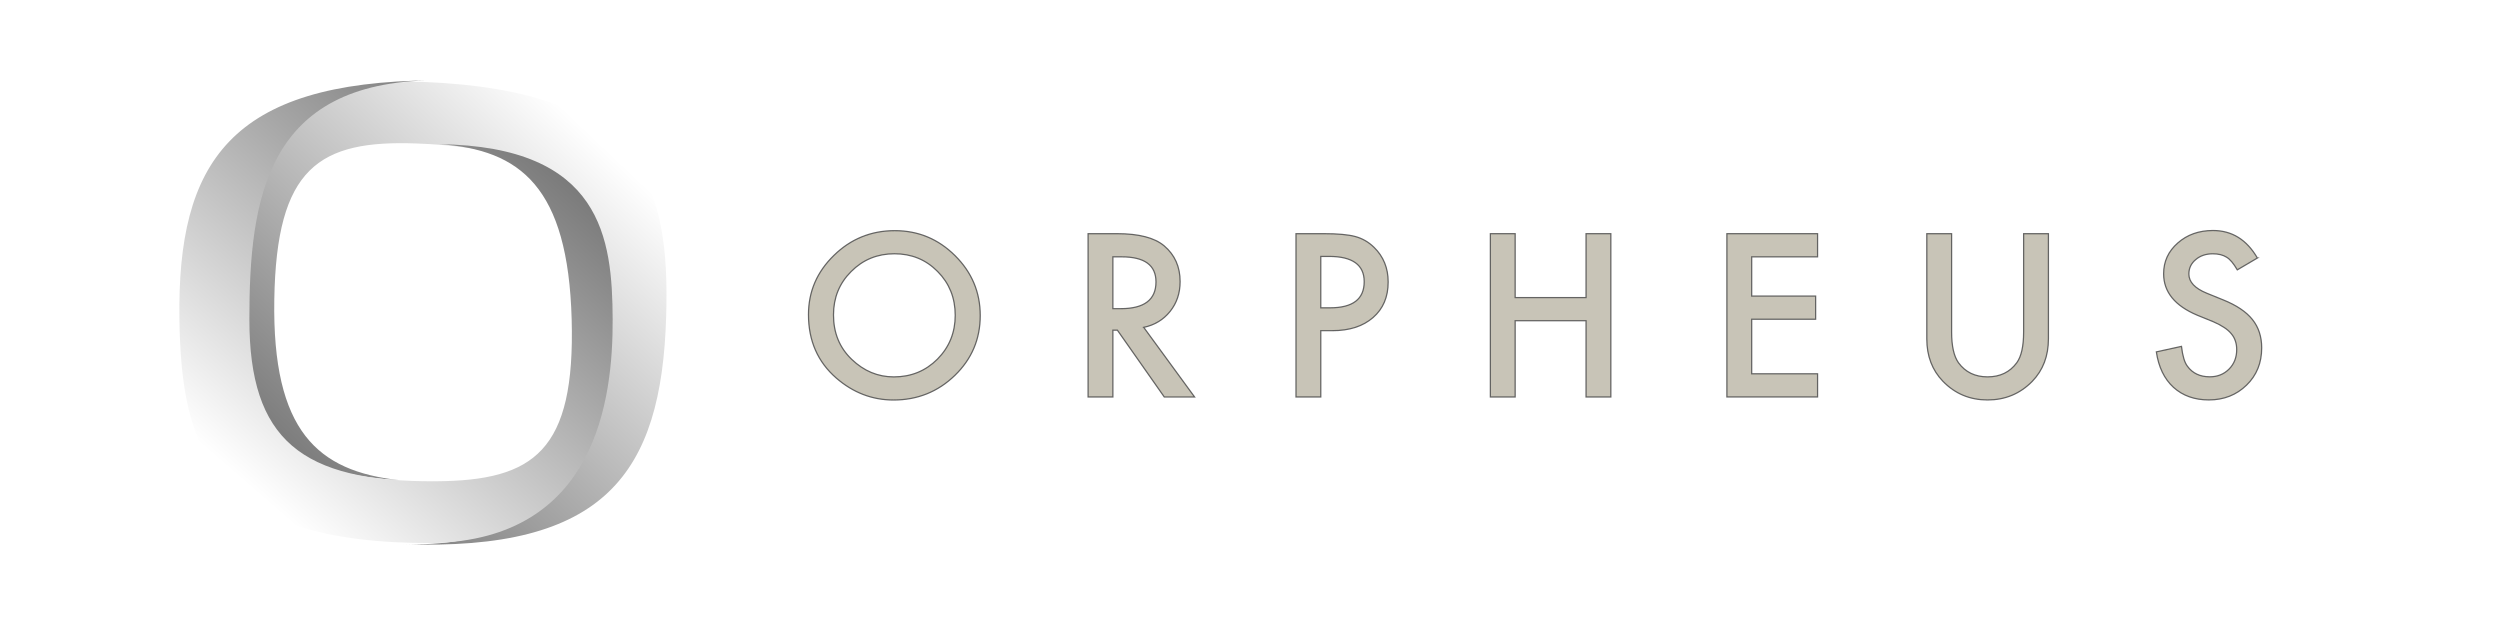
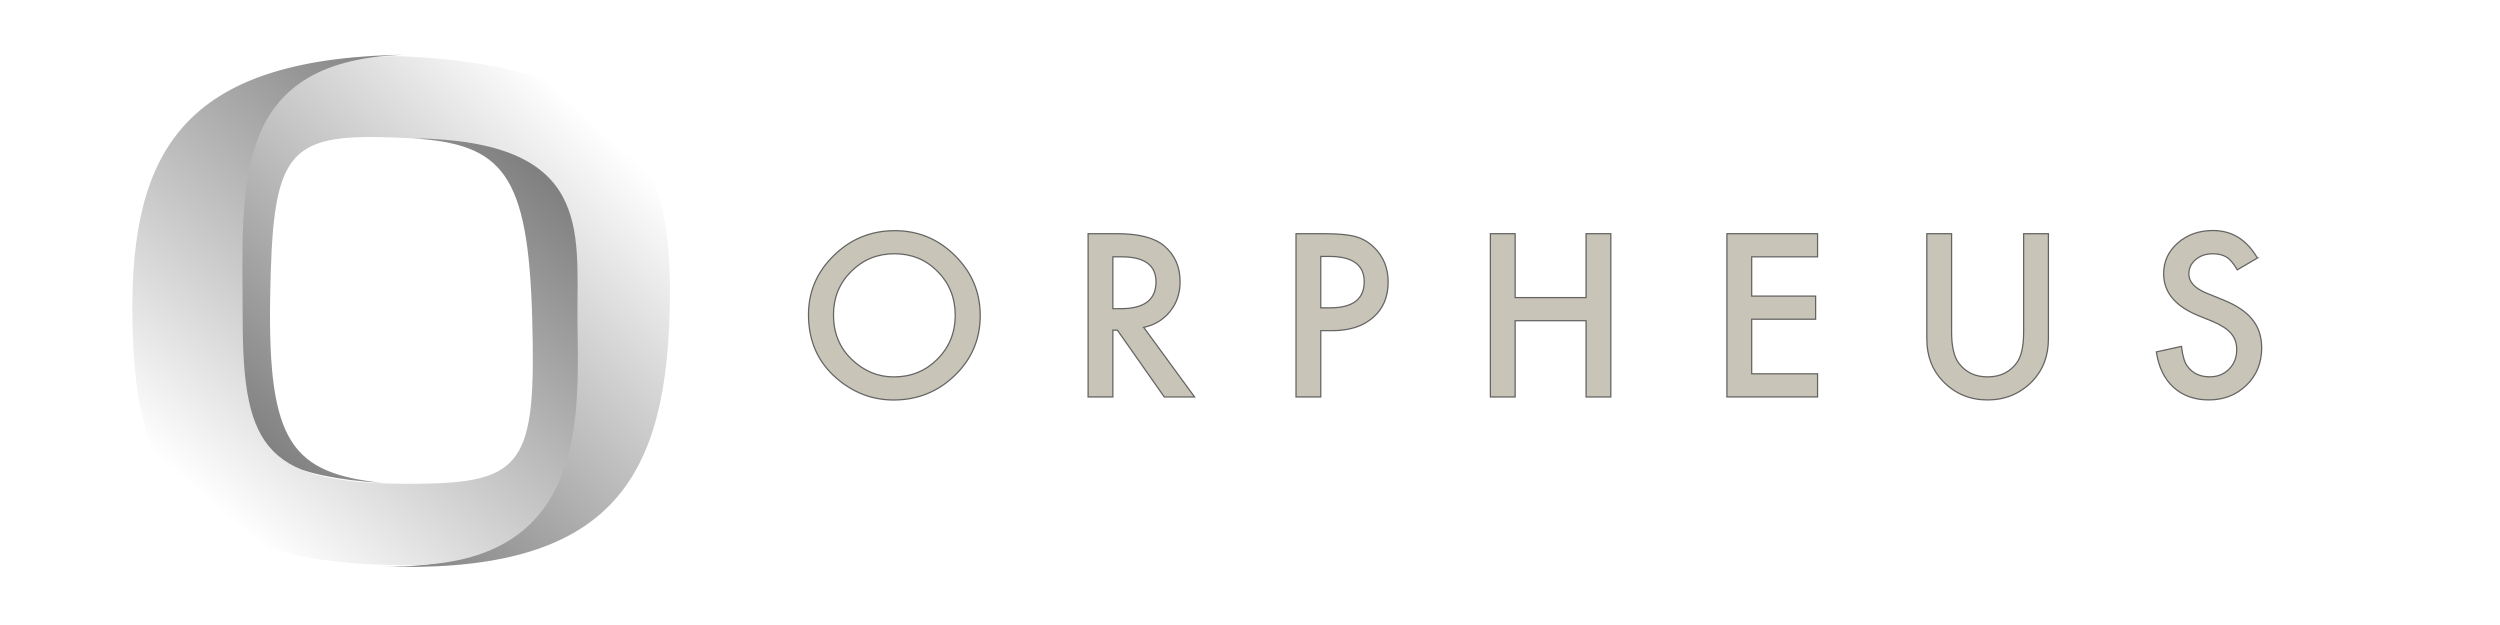
<svg xmlns="http://www.w3.org/2000/svg" xmlns:xlink="http://www.w3.org/1999/xlink" width="200mm" height="50mm" viewBox="0 0 200 50" version="1.1" id="svg5681" xml:space="preserve">
  <defs id="defs5678">
    <linearGradient id="linearGradient947">
      <stop stop-color="#fff" offset="0" id="stop945" />
      <stop offset="1" id="stop943" style="stop-color:#2c2c2c;stop-opacity:1;" />
    </linearGradient>
    <linearGradient id="linearGradient8385">
      <stop stop-color="#fff" offset="0" id="stop239" />
      <stop offset="1" id="stop237" style="stop-color:#2a2a2a;stop-opacity:1;" />
    </linearGradient>
    <linearGradient id="linearGradient3002" x1="-553.27" x2="-666.12" y1="525.91" y2="413.05" gradientTransform="matrix(-1.15967,0,0,0.9987,-614.1896,-388.8399)" gradientUnits="userSpaceOnUse" xlink:href="#linearGradient8385" />
    <linearGradient id="linearGradient3005" x1="-666.12" x2="-553.27" y1="413.04" y2="525.91" gradientTransform="matrix(-1.15967,0,0,0.9987,-614.1896,-388.8399)" gradientUnits="userSpaceOnUse" xlink:href="#linearGradient947" />
    <linearGradient xlink:href="#linearGradient8385" id="linearGradient5351" gradientUnits="userSpaceOnUse" gradientTransform="matrix(-1.15967,0,0,0.9987,-613.3557,-389.1927)" x1="-553.27" y1="525.91" x2="-715.525" y2="365.122" />
  </defs>
  <g id="layer1">
-     <g id="g483" transform="matrix(2.335409,0,0,2.334551,8.42843,1.981435)" style="stroke-width:0.428">
-       <g id="g5892" transform="matrix(0.09915929,0,0,0.09915929,1.660878,1.930295)" style="stroke-width:0.114">
-         <g id="layer1-6" style="stroke-width:0.114">
-           <use x="0" y="0" xlink:href="#path248-1" id="use5394" transform="rotate(-177.4714,92.90037,79.99959)" style="stroke-width:0.114" />
-           <path d="M 158.501,82.28 C 158.632,110.14 152.69,158.305 96.452,159.647 20.326,159.959 9.477,127.854 8.834,82.28 8.067,27.962 26.454,0.224 96.452,-0.254 38.805,0.307 33.001,40.653 33.001,82.28 c 0,41.627 17.856,56.327 64.518,56.013 C 131.407,138.065 145.604,127.849 144.338,82.275 143.072,36.701 126.718,23.668 98.587,21.8 154.87,22.532 158.369,54.42 158.501,82.28 Z" color="#000000" fill="url(#linearGradient3002)" id="path248-1" style="fill:url(#linearGradient5351);fill-rule:evenodd;stroke-width:0.101" />
+     <g id="g888" transform="matrix(1.103553,0,0,1.103553,-5.246791,-2.726192)" style="stroke-width:0.906">
+       <g id="g5892" transform="matrix(0.2315775,0,0,0.2314924,12.30726,6.487808)" style="stroke-width:0.104">
+         <g id="layer1-6" style="stroke-width:0.104">
+           <use x="0" y="0" xlink:href="#path248-1" id="use5394" transform="rotate(-177.4714,92.90037,79.99959)" style="stroke-width:0.104" />
+           <path d="m 148.148,82.28 c 0.132,27.86 4.542,76.025 -51.695,77.367 C 20.326,159.959 9.477,127.854 8.834,82.28 8.067,27.962 26.454,0.224 96.452,-0.254 38.805,0.307 43.355,40.653 43.355,82.28 c 0,41.627 7.503,52.184 54.165,51.87 33.888,-0.228 37.731,-6.301 36.465,-51.875 -1.266,-45.574 -9.337,-54.464 -37.468,-56.332 56.283,0.731 51.499,28.477 51.631,56.337 z" color="#000000" fill="url(#linearGradient3002)" id="path248-1" style="fill:url(#linearGradient5351);fill-rule:evenodd;stroke-width:0.092" />
        </g>
-         <g id="layer2" style="display:none;stroke-width:0.114">
-           <path d="m 93.087,41.401 c 27.156,-8.062 60.423,11.216 60.423,49.829 0,63.048 -54.244,68.77 -60.819,68.77 C 45.215,160 0,126.204 0,79.964 0,28.568 51.828,0.099 92.691,0.099 81.373,-1.251 31.69,10.649 31.69,69.136 c 0,38.141 37.098,58.905 61.226,50.033 0.554,-0.177 27.3,-9.264 27.3,-38.951 0,-29.56 -27.129,-38.818 -27.129,-38.818 z" color="#000000" fill="url(#linearGradient3002)" id="path248" style="display:none;fill:url(#linearGradient3002);fill-rule:evenodd;stroke-width:0.101" />
-           <path d="m 93.038,119.1 c -41.098,48.255 -81.318,-13.469 -81.258,-50.587 0.07,-43.886 51.713,-68.414 81.292,-68.414 47.476,0 92.691,33.796 92.691,80.036 0,51.396 -51.828,79.865 -92.691,79.865 9.247,-1.147 40.062,-6.834 40.477,-67.967 0.278,-41.347 -15.66,-57.866 -40.409,-50.599 -0.554,0.177 -27.3,9.264 -27.3,38.951 0,29.56 27.199,38.715 27.199,38.715 z" color="#000000" fill="url(#linearGradient3005)" id="path246" style="display:none;fill:url(#linearGradient3005);fill-rule:evenodd;stroke-width:0.101" />
+         <g id="layer2" style="display:none;stroke-width:0.104">
+           <path d="m 93.087,41.401 c 27.156,-8.062 60.423,11.216 60.423,49.829 0,63.048 -54.244,68.77 -60.819,68.77 C 45.215,160 0,126.204 0,79.964 0,28.568 51.828,0.099 92.691,0.099 81.373,-1.251 31.69,10.649 31.69,69.136 c 0,38.141 37.098,58.905 61.226,50.033 0.554,-0.177 27.3,-9.264 27.3,-38.951 0,-29.56 -27.129,-38.818 -27.129,-38.818 z" color="#000000" fill="url(#linearGradient3002)" id="path248" style="display:none;fill:url(#linearGradient3002);fill-rule:evenodd;stroke-width:0.092" />
+           <path d="m 93.038,119.1 c -41.098,48.255 -81.318,-13.469 -81.258,-50.587 0.07,-43.886 51.713,-68.414 81.292,-68.414 47.476,0 92.691,33.796 92.691,80.036 0,51.396 -51.828,79.865 -92.691,79.865 9.247,-1.147 40.062,-6.834 40.477,-67.967 0.278,-41.347 -15.66,-57.866 -40.409,-50.599 -0.554,0.177 -27.3,9.264 -27.3,38.951 0,29.56 27.199,38.715 27.199,38.715 z" color="#000000" fill="url(#linearGradient3005)" id="path246" style="display:none;fill:url(#linearGradient3005);fill-rule:evenodd;stroke-width:0.092" />
        </g>
-         <g id="layer3" style="stroke-width:0.114" />
+         <g id="layer3" style="stroke-width:0.104" />
      </g>
-       <g aria-label="ORPHEUS" transform="scale(1.002912,0.9970966)" id="text5948" style="font-weight:500;font-size:7.444px;font-family:'DM Mono';-inkscape-font-specification:'DM Mono, Medium';text-align:center;letter-spacing:2.619px;text-anchor:middle;fill:#c8c4b7;stroke:#000000;stroke-width:0.043;stroke-opacity:0.84;stop-color:#000000">
-         <path d="m 24.016,9.961 q 0,-1.185 0.869,-2.035 0.865,-0.85 2.079,-0.85 1.199,0 2.057,0.858 0.861,0.858 0.861,2.061 0,1.21 -0.865,2.054 -0.869,0.847 -2.097,0.847 -1.087,0 -1.952,-0.752 -0.952,-0.832 -0.952,-2.181 z m 0.854,0.011 q 0,0.93 0.625,1.53 0.622,0.6 1.436,0.6 0.883,0 1.49,-0.611 0.607,-0.618 0.607,-1.505 0,-0.898 -0.6,-1.505 -0.596,-0.611 -1.476,-0.611 -0.876,0 -1.479,0.611 -0.603,0.603 -0.603,1.49 z" style="font-weight:normal;font-family:Futura;-inkscape-font-specification:'Futura, Normal';text-align:start;text-anchor:start;stroke:#4d4d4d" id="path564" />
-         <path d="m 35.467,10.401 1.737,2.392 H 36.169 L 34.566,10.495 H 34.413 v 2.297 H 33.566 V 7.18 h 0.992 q 1.112,0 1.606,0.418 0.545,0.465 0.545,1.228 0,0.596 -0.342,1.025 -0.342,0.429 -0.901,0.549 z M 34.413,9.757 h 0.269 q 1.203,0 1.203,-0.92 0,-0.861 -1.17,-0.861 H 34.413 Z" style="font-weight:normal;font-family:Futura;-inkscape-font-specification:'Futura, Normal';text-align:start;text-anchor:start;stroke:#4d4d4d" id="path566" />
-         <path d="m 41.514,10.513 v 2.279 H 40.667 V 7.18 h 0.96 q 0.705,0 1.065,0.098 0.363,0.098 0.64,0.371 0.483,0.472 0.483,1.192 0,0.771 -0.516,1.221 -0.516,0.451 -1.392,0.451 z m 0,-0.785 h 0.316 q 1.167,0 1.167,-0.898 0,-0.869 -1.203,-0.869 h -0.28 z" style="font-weight:normal;font-family:Futura;-inkscape-font-specification:'Futura, Normal';text-align:start;text-anchor:start;stroke:#4d4d4d" id="path568" />
-         <path d="m 48.153,9.376 h 2.421 V 7.18 h 0.847 v 5.612 h -0.847 v -2.621 h -2.421 v 2.621 H 47.306 V 7.18 h 0.847 z" style="font-weight:normal;font-family:Futura;-inkscape-font-specification:'Futura, Normal';text-align:start;text-anchor:start;stroke:#4d4d4d" id="path570" />
-         <path d="m 58.482,7.976 h -2.25 v 1.348 h 2.184 v 0.796 h -2.184 v 1.875 h 2.25 v 0.796 H 55.385 V 7.18 h 3.097 z" style="font-weight:normal;font-family:Futura;-inkscape-font-specification:'Futura, Normal';text-align:start;text-anchor:start;stroke:#4d4d4d" id="path572" />
-         <path d="m 63.06,7.18 v 3.38 q 0,0.723 0.236,1.058 0.353,0.483 0.992,0.483 0.643,0 0.996,-0.483 0.236,-0.323 0.236,-1.058 V 7.18 h 0.847 v 3.613 q 0,0.887 -0.552,1.461 -0.622,0.64 -1.527,0.64 -0.905,0 -1.523,-0.64 -0.552,-0.574 -0.552,-1.461 V 7.18 Z" style="font-weight:normal;font-family:Futura;-inkscape-font-specification:'Futura, Normal';text-align:start;text-anchor:start;stroke:#4d4d4d" id="path574" />
-         <path d="m 73.505,8.016 -0.687,0.407 q -0.193,-0.334 -0.367,-0.436 -0.182,-0.116 -0.469,-0.116 -0.353,0 -0.585,0.2 -0.233,0.196 -0.233,0.494 0,0.411 0.611,0.661 l 0.56,0.229 q 0.683,0.276 1,0.676 0.316,0.396 0.316,0.974 0,0.774 -0.516,1.279 -0.52,0.509 -1.29,0.509 -0.731,0 -1.207,-0.433 -0.469,-0.433 -0.585,-1.218 l 0.858,-0.189 q 0.058,0.494 0.204,0.683 0.262,0.363 0.763,0.363 0.396,0 0.658,-0.265 0.262,-0.265 0.262,-0.672 0,-0.164 -0.047,-0.298 -0.044,-0.138 -0.142,-0.251 -0.095,-0.116 -0.247,-0.214 -0.153,-0.102 -0.363,-0.193 L 71.455,9.983 Q 70.302,9.496 70.302,8.558 q 0,-0.632 0.483,-1.058 0.483,-0.429 1.203,-0.429 0.97,0 1.516,0.945 z" style="font-weight:normal;font-family:Futura;-inkscape-font-specification:'Futura, Normal';text-align:start;text-anchor:start;display:inline;stroke:#4d4d4d" id="path576" />
-       </g>
-       <text xml:space="preserve" style="font-style:normal;font-variant:normal;font-weight:500;font-stretch:normal;font-size:7.444px;font-family:'DM Mono';-inkscape-font-specification:'DM Mono, Medium';font-variant-ligatures:normal;font-variant-caps:normal;font-variant-numeric:normal;font-variant-east-asian:normal;text-align:center;letter-spacing:2.619px;text-anchor:middle;display:none;fill:none;stroke:none;stroke-width:0.043;stroke-dasharray:none;stroke-opacity:0.84;stop-color:#000000" x="23.623" y="12.792" id="text5948-7" transform="scale(1.002912,0.9970966)">
-         <tspan id="tspan5946-3" style="font-style:normal;font-variant:normal;font-weight:normal;font-stretch:normal;font-size:7.444px;font-family:Futura;-inkscape-font-specification:'Futura, Normal';font-variant-ligatures:normal;font-variant-caps:normal;font-variant-numeric:normal;font-variant-east-asian:normal;text-align:start;text-anchor:start;fill:none;stroke:none;stroke-width:0.043;stroke-dasharray:none" x="0" y="0" rotate="0 0 0 0 0 0 0 0">ORPHEUS</tspan>
-       </text>
    </g>
+     <g aria-label="ORPHEUS" transform="matrix(2.342209,0,0,2.327773,8.42843,1.981435)" id="text5948" style="font-weight:500;font-size:7.444px;font-family:'DM Mono';-inkscape-font-specification:'DM Mono, Medium';text-align:center;letter-spacing:2.619px;text-anchor:middle;fill:#c8c4b7;stroke:#000000;stroke-width:0.043;stroke-opacity:0.84;stop-color:#000000">
+       <path d="m 24.016,9.961 q 0,-1.185 0.869,-2.035 0.865,-0.85 2.079,-0.85 1.199,0 2.057,0.858 0.861,0.858 0.861,2.061 0,1.21 -0.865,2.054 -0.869,0.847 -2.097,0.847 -1.087,0 -1.952,-0.752 -0.952,-0.832 -0.952,-2.181 z m 0.854,0.011 q 0,0.93 0.625,1.53 0.622,0.6 1.436,0.6 0.883,0 1.49,-0.611 0.607,-0.618 0.607,-1.505 0,-0.898 -0.6,-1.505 -0.596,-0.611 -1.476,-0.611 -0.876,0 -1.479,0.611 -0.603,0.603 -0.603,1.49 z" style="font-weight:normal;font-family:Futura;-inkscape-font-specification:'Futura, Normal';text-align:start;text-anchor:start;stroke:#4d4d4d" id="path564" />
+       <path d="m 35.467,10.401 1.737,2.392 H 36.169 L 34.566,10.495 H 34.413 v 2.297 H 33.566 V 7.18 h 0.992 q 1.112,0 1.606,0.418 0.545,0.465 0.545,1.228 0,0.596 -0.342,1.025 -0.342,0.429 -0.901,0.549 z M 34.413,9.757 h 0.269 q 1.203,0 1.203,-0.92 0,-0.861 -1.17,-0.861 H 34.413 Z" style="font-weight:normal;font-family:Futura;-inkscape-font-specification:'Futura, Normal';text-align:start;text-anchor:start;stroke:#4d4d4d" id="path566" />
+       <path d="m 41.514,10.513 v 2.279 H 40.667 V 7.18 h 0.96 q 0.705,0 1.065,0.098 0.363,0.098 0.64,0.371 0.483,0.472 0.483,1.192 0,0.771 -0.516,1.221 -0.516,0.451 -1.392,0.451 z m 0,-0.785 h 0.316 q 1.167,0 1.167,-0.898 0,-0.869 -1.203,-0.869 h -0.28 z" style="font-weight:normal;font-family:Futura;-inkscape-font-specification:'Futura, Normal';text-align:start;text-anchor:start;stroke:#4d4d4d" id="path568" />
+       <path d="m 48.153,9.376 h 2.421 V 7.18 h 0.847 v 5.612 h -0.847 v -2.621 h -2.421 v 2.621 H 47.306 V 7.18 h 0.847 z" style="font-weight:normal;font-family:Futura;-inkscape-font-specification:'Futura, Normal';text-align:start;text-anchor:start;stroke:#4d4d4d" id="path570" />
+       <path d="m 58.482,7.976 h -2.25 v 1.348 h 2.184 v 0.796 h -2.184 v 1.875 h 2.25 v 0.796 H 55.385 V 7.18 h 3.097 z" style="font-weight:normal;font-family:Futura;-inkscape-font-specification:'Futura, Normal';text-align:start;text-anchor:start;stroke:#4d4d4d" id="path572" />
+       <path d="m 63.06,7.18 v 3.38 q 0,0.723 0.236,1.058 0.353,0.483 0.992,0.483 0.643,0 0.996,-0.483 0.236,-0.323 0.236,-1.058 V 7.18 h 0.847 v 3.613 q 0,0.887 -0.552,1.461 -0.622,0.64 -1.527,0.64 -0.905,0 -1.523,-0.64 -0.552,-0.574 -0.552,-1.461 V 7.18 Z" style="font-weight:normal;font-family:Futura;-inkscape-font-specification:'Futura, Normal';text-align:start;text-anchor:start;stroke:#4d4d4d" id="path574" />
+       <path d="m 73.505,8.016 -0.687,0.407 q -0.193,-0.334 -0.367,-0.436 -0.182,-0.116 -0.469,-0.116 -0.353,0 -0.585,0.2 -0.233,0.196 -0.233,0.494 0,0.411 0.611,0.661 l 0.56,0.229 q 0.683,0.276 1,0.676 0.316,0.396 0.316,0.974 0,0.774 -0.516,1.279 -0.52,0.509 -1.29,0.509 -0.731,0 -1.207,-0.433 -0.469,-0.433 -0.585,-1.218 l 0.858,-0.189 q 0.058,0.494 0.204,0.683 0.262,0.363 0.763,0.363 0.396,0 0.658,-0.265 0.262,-0.265 0.262,-0.672 0,-0.164 -0.047,-0.298 -0.044,-0.138 -0.142,-0.251 -0.095,-0.116 -0.247,-0.214 -0.153,-0.102 -0.363,-0.193 L 71.455,9.983 Q 70.302,9.496 70.302,8.558 q 0,-0.632 0.483,-1.058 0.483,-0.429 1.203,-0.429 0.97,0 1.516,0.945 z" style="font-weight:normal;font-family:Futura;-inkscape-font-specification:'Futura, Normal';text-align:start;text-anchor:start;display:inline;stroke:#4d4d4d" id="path576" />
+     </g>
+     <text xml:space="preserve" style="font-style:normal;font-variant:normal;font-weight:500;font-stretch:normal;font-size:17.381px;font-family:'DM Mono';-inkscape-font-specification:'DM Mono, Medium';font-variant-ligatures:normal;font-variant-caps:normal;font-variant-numeric:normal;font-variant-east-asian:normal;text-align:center;letter-spacing:6.116px;text-anchor:middle;display:none;fill:none;stroke:none;stroke-width:0.1;stroke-dasharray:none;stroke-opacity:0.84;stop-color:#000000" x="63.562" y="31.857" id="text5948-7" transform="scale(1.003096,0.9969134)">
+       <tspan id="tspan5946-3" style="font-style:normal;font-variant:normal;font-weight:normal;font-stretch:normal;font-size:17.381px;font-family:Futura;-inkscape-font-specification:'Futura, Normal';font-variant-ligatures:normal;font-variant-caps:normal;font-variant-numeric:normal;font-variant-east-asian:normal;text-align:start;text-anchor:start;fill:none;stroke:none;stroke-width:0.1;stroke-dasharray:none" x="8.402" y="1.988" rotate="0 0 0 0 0 0 0 0">ORPHEUS</tspan>
+     </text>
  </g>
</svg>
